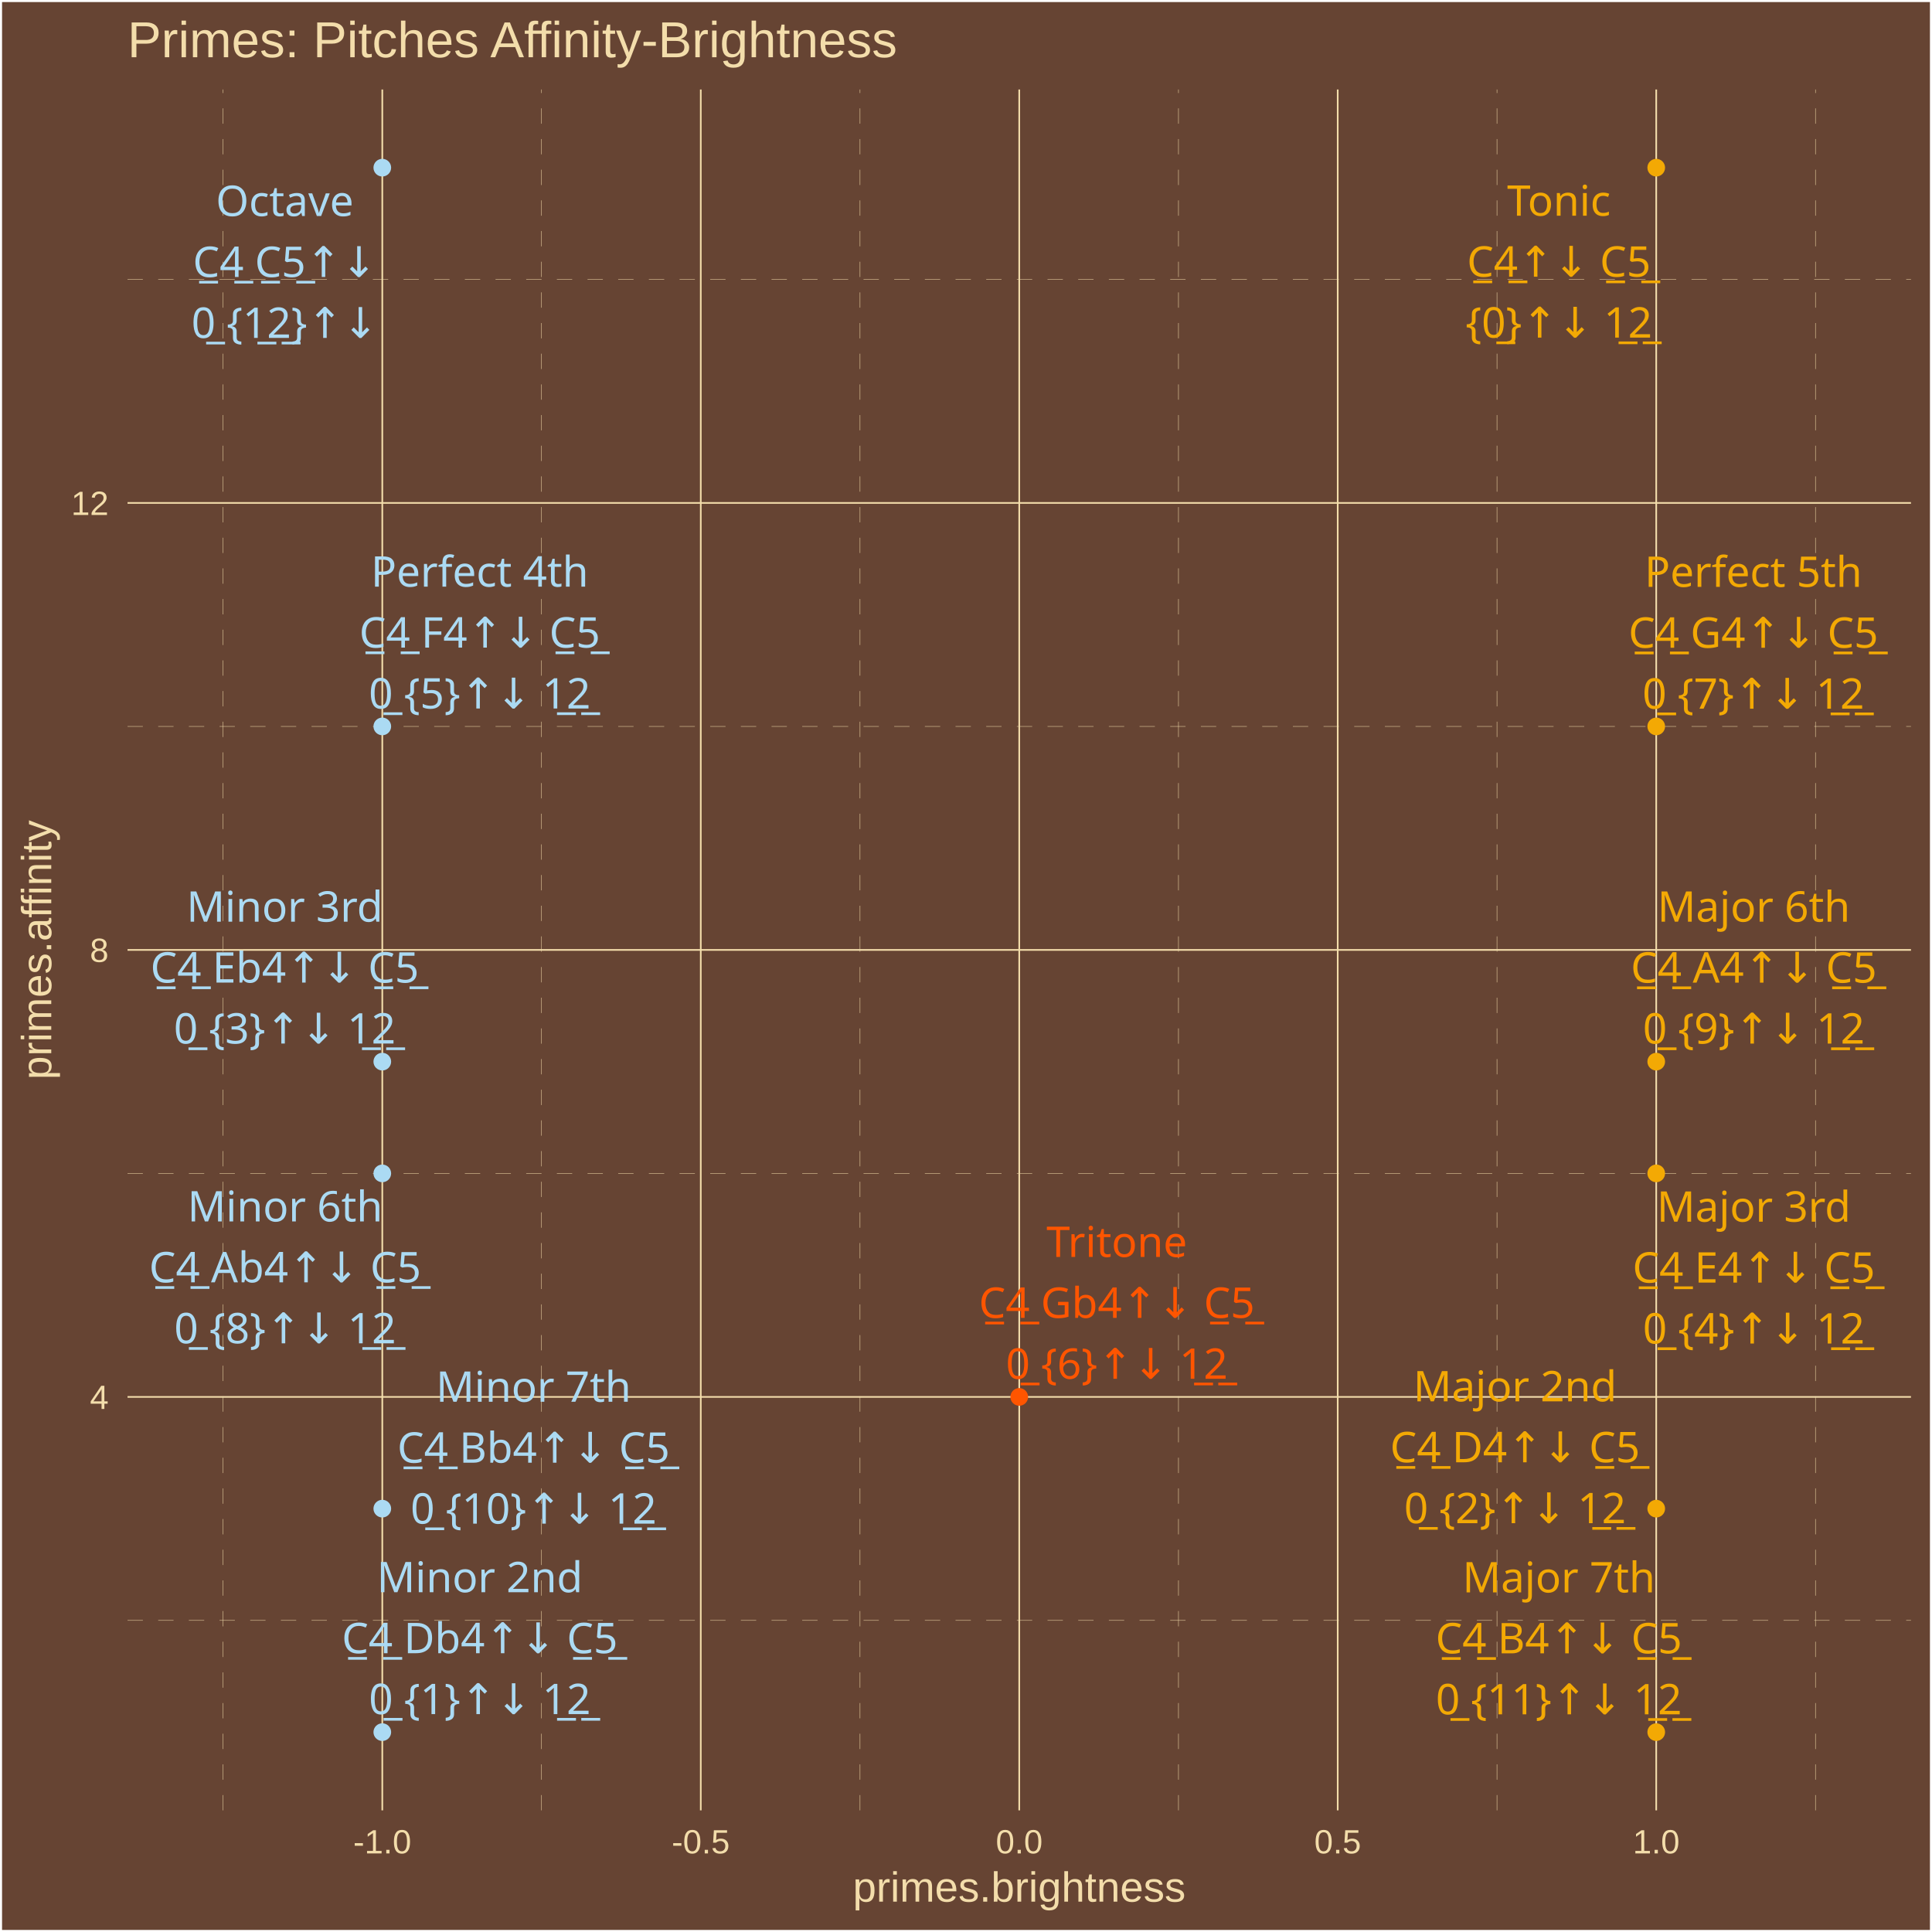
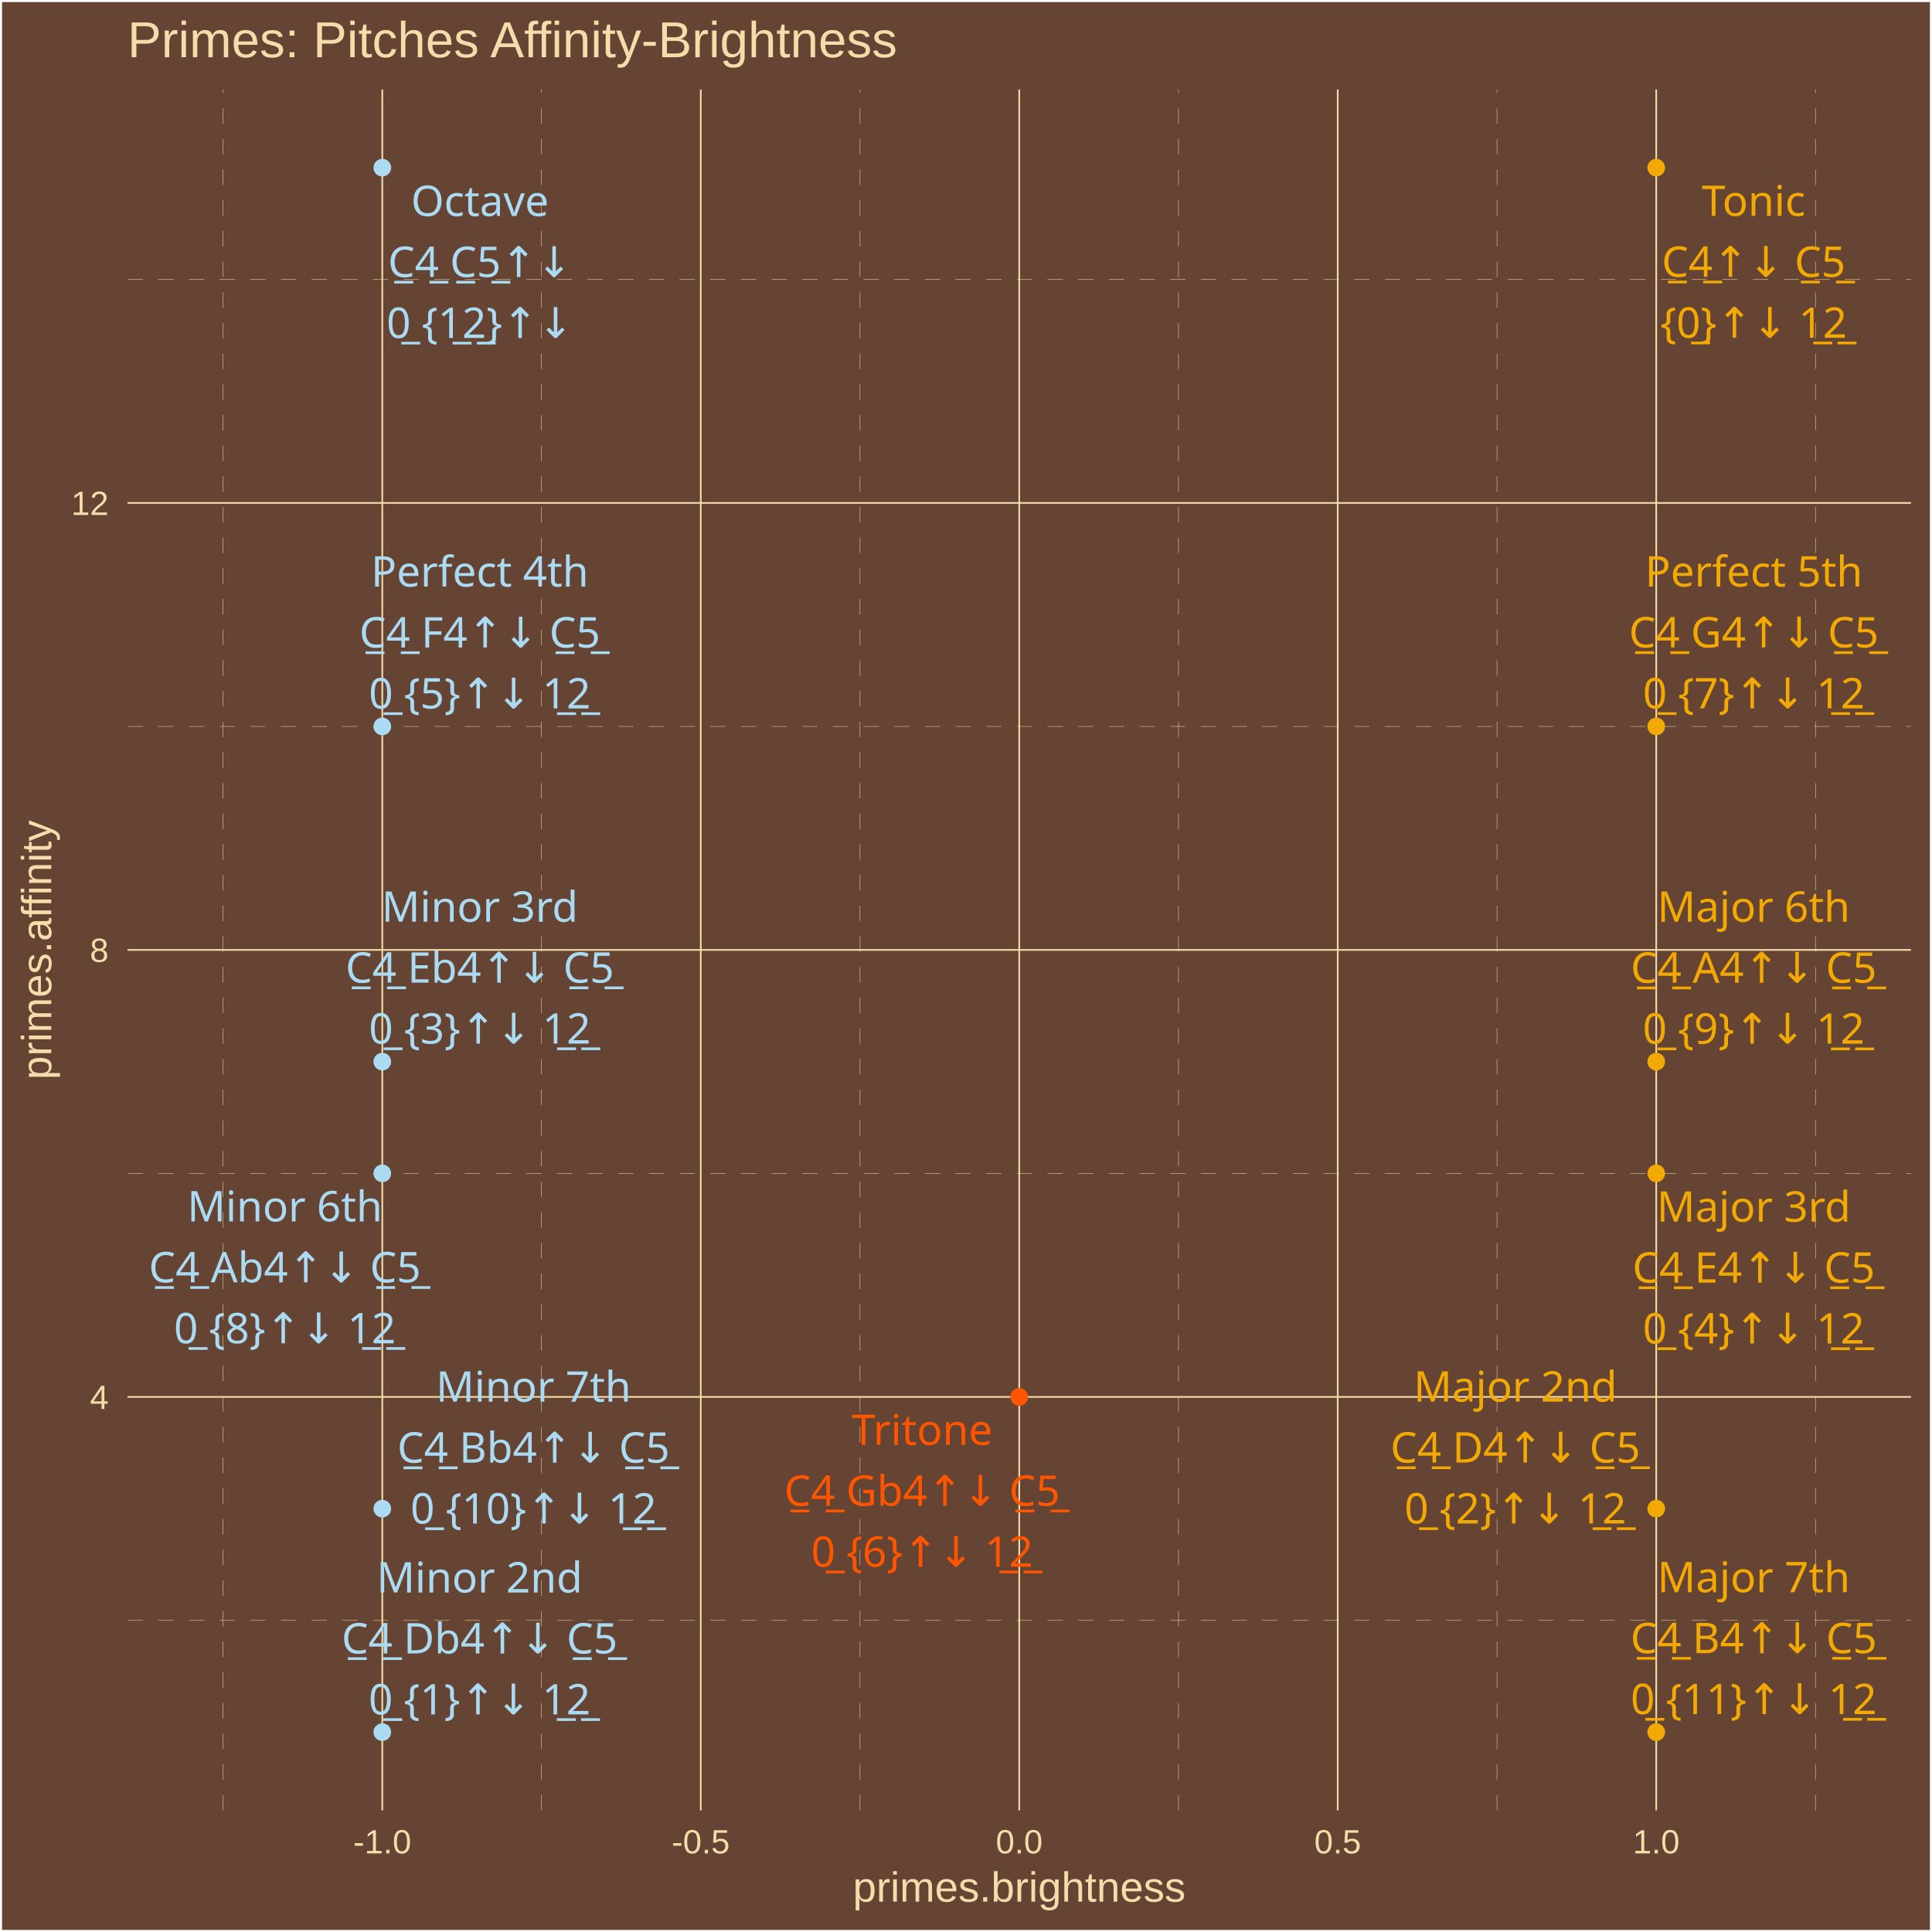
<svg xmlns="http://www.w3.org/2000/svg" class="svglite" width="504.00pt" height="504.00pt" viewBox="0 0 504.00 504.00">
  <defs>
    <style type="text/css">
    .svglite line, .svglite polyline, .svglite polygon, .svglite path, .svglite rect, .svglite circle {
      fill: none;
      stroke: #000000;
      stroke-linecap: round;
      stroke-linejoin: round;
      stroke-miterlimit: 10.00;
    }
    .svglite text {
      white-space: pre;
    }
  </style>
  </defs>
  <rect width="100%" height="100%" style="stroke: none; fill: #664433;" />
  <defs>
    <clipPath id="cpMC4wMHw1MDQuMDB8MC4wMHw1MDQuMDA=">
      <rect x="0.00" y="0.00" width="504.00" height="504.00" />
    </clipPath>
  </defs>
  <g clip-path="url(#cpMC4wMHw1MDQuMDB8MC4wMHw1MDQuMDA=)">
    <rect x="0.00" y="-0" width="504.00" height="504.00" style="stroke-width: 1.07; stroke: #FFFFFF; fill: #664433;" />
  </g>
  <defs>
    <clipPath id="cpMzMuMjd8NDk4LjUyfDIzLjM0fDQ3Mi4yNw==">
      <rect x="33.27" y="23.34" width="465.25" height="448.93" />
    </clipPath>
  </defs>
  <g clip-path="url(#cpMzMuMjd8NDk4LjUyfDIzLjM0fDQ3Mi4yNw==)">
    <rect x="33.27" y="23.34" width="465.25" height="448.93" style="stroke-width: 1.07; stroke: none; fill: #664433;" />
    <polyline points="33.27,422.71 498.52,422.71 " style="stroke-width: 0.11; stroke: #F3DDAB; stroke-dasharray: 4.00,4.00; stroke-linecap: butt;" />
    <polyline points="33.27,306.10 498.52,306.10 " style="stroke-width: 0.11; stroke: #F3DDAB; stroke-dasharray: 4.00,4.00; stroke-linecap: butt;" />
    <polyline points="33.27,189.50 498.52,189.50 " style="stroke-width: 0.11; stroke: #F3DDAB; stroke-dasharray: 4.00,4.00; stroke-linecap: butt;" />
    <polyline points="33.27,72.89 498.52,72.89 " style="stroke-width: 0.11; stroke: #F3DDAB; stroke-dasharray: 4.00,4.00; stroke-linecap: butt;" />
    <polyline points="58.19,472.27 58.19,23.34 " style="stroke-width: 0.11; stroke: #F3DDAB; stroke-dasharray: 4.00,4.00; stroke-linecap: butt;" />
    <polyline points="141.27,472.27 141.27,23.34 " style="stroke-width: 0.11; stroke: #F3DDAB; stroke-dasharray: 4.00,4.00; stroke-linecap: butt;" />
    <polyline points="224.35,472.27 224.35,23.34 " style="stroke-width: 0.11; stroke: #F3DDAB; stroke-dasharray: 4.00,4.00; stroke-linecap: butt;" />
    <polyline points="307.43,472.27 307.43,23.34 " style="stroke-width: 0.11; stroke: #F3DDAB; stroke-dasharray: 4.00,4.00; stroke-linecap: butt;" />
    <polyline points="390.52,472.27 390.52,23.34 " style="stroke-width: 0.11; stroke: #F3DDAB; stroke-dasharray: 4.00,4.00; stroke-linecap: butt;" />
    <polyline points="473.60,472.27 473.60,23.34 " style="stroke-width: 0.11; stroke: #F3DDAB; stroke-dasharray: 4.00,4.00; stroke-linecap: butt;" />
    <polyline points="33.27,364.41 498.52,364.41 " style="stroke-width: 0.43; stroke: #F3DDAB; stroke-linecap: butt;" />
    <polyline points="33.27,247.80 498.52,247.80 " style="stroke-width: 0.43; stroke: #F3DDAB; stroke-linecap: butt;" />
    <polyline points="33.27,131.20 498.52,131.20 " style="stroke-width: 0.43; stroke: #F3DDAB; stroke-linecap: butt;" />
    <polyline points="99.73,472.27 99.73,23.34 " style="stroke-width: 0.43; stroke: #F3DDAB; stroke-linecap: butt;" />
    <polyline points="182.81,472.27 182.81,23.34 " style="stroke-width: 0.43; stroke: #F3DDAB; stroke-linecap: butt;" />
    <polyline points="265.89,472.27 265.89,23.34 " style="stroke-width: 0.43; stroke: #F3DDAB; stroke-linecap: butt;" />
    <polyline points="348.97,472.27 348.97,23.34 " style="stroke-width: 0.43; stroke: #F3DDAB; stroke-linecap: butt;" />
    <polyline points="432.06,472.27 432.06,23.34 " style="stroke-width: 0.43; stroke: #F3DDAB; stroke-linecap: butt;" />
    <circle cx="432.06" cy="43.74" r="1.95" style="stroke-width: 0.71; stroke: #F3A904; fill: #F3A904;" />
    <circle cx="99.73" cy="451.86" r="1.95" style="stroke-width: 0.71; stroke: #ABDAF3; fill: #ABDAF3;" />
    <circle cx="432.06" cy="393.56" r="1.95" style="stroke-width: 0.71; stroke: #F3A904; fill: #F3A904;" />
    <circle cx="99.73" cy="276.95" r="1.95" style="stroke-width: 0.71; stroke: #ABDAF3; fill: #ABDAF3;" />
    <circle cx="432.06" cy="306.10" r="1.95" style="stroke-width: 0.71; stroke: #F3A904; fill: #F3A904;" />
    <circle cx="99.73" cy="189.50" r="1.95" style="stroke-width: 0.71; stroke: #ABDAF3; fill: #ABDAF3;" />
    <circle cx="265.89" cy="364.41" r="1.95" style="stroke-width: 0.71; stroke: #FF5500; fill: #FF5500;" />
    <circle cx="432.06" cy="189.50" r="1.95" style="stroke-width: 0.71; stroke: #F3A904; fill: #F3A904;" />
    <circle cx="99.73" cy="306.10" r="1.95" style="stroke-width: 0.71; stroke: #ABDAF3; fill: #ABDAF3;" />
    <circle cx="432.06" cy="276.95" r="1.95" style="stroke-width: 0.71; stroke: #F3A904; fill: #F3A904;" />
    <circle cx="99.73" cy="393.56" r="1.95" style="stroke-width: 0.71; stroke: #ABDAF3; fill: #ABDAF3;" />
    <circle cx="432.06" cy="451.86" r="1.95" style="stroke-width: 0.71; stroke: #F3A904; fill: #F3A904;" />
    <circle cx="99.73" cy="43.74" r="1.95" style="stroke-width: 0.71; stroke: #ABDAF3; fill: #ABDAF3;" />
-     <text x="406.66" y="56.28" text-anchor="middle" style="font-size: 11.04px;fill: #F3A904; font-family: &quot;Arial Unicode MS&quot;;" textLength="26.97px" lengthAdjust="spacingAndGlyphs">Tonic</text>
-     <text x="406.66" y="72.18" text-anchor="middle" style="font-size: 11.04px;fill: #F3A904; font-family: &quot;Arial Unicode MS&quot;;" textLength="46.99px" lengthAdjust="spacingAndGlyphs">C̲4̲↑↓ C̲5̲</text>
-     <text x="406.66" y="88.08" text-anchor="middle" style="font-size: 11.04px;fill: #F3A904; font-family: &quot;Arial Unicode MS&quot;;" textLength="44.57px" lengthAdjust="spacingAndGlyphs">{0̲}↑↓ 1̲2̲</text>
-     <text x="125.16" y="415.37" text-anchor="middle" style="font-size: 11.04px;fill: #ABDAF3; font-family: &quot;Arial Unicode MS&quot;;" textLength="49.05px" lengthAdjust="spacingAndGlyphs">Minor 2nd</text>
-     <text x="125.16" y="431.27" text-anchor="middle" style="font-size: 11.04px;fill: #ABDAF3; font-family: &quot;Arial Unicode MS&quot;;" textLength="70.29px" lengthAdjust="spacingAndGlyphs">C̲4̲ Db4↑↓ C̲5̲</text>
-     <text x="125.16" y="447.16" text-anchor="middle" style="font-size: 11.04px;fill: #ABDAF3; font-family: &quot;Arial Unicode MS&quot;;" textLength="53.77px" lengthAdjust="spacingAndGlyphs">0̲ {1}↑↓ 1̲2̲</text>
-     <text x="395.22" y="365.57" text-anchor="middle" style="font-size: 11.04px;fill: #F3A904; font-family: &quot;Arial Unicode MS&quot;;" textLength="49.05px" lengthAdjust="spacingAndGlyphs">Major 2nd</text>
-     <text x="395.22" y="381.46" text-anchor="middle" style="font-size: 11.04px;fill: #F3A904; font-family: &quot;Arial Unicode MS&quot;;" textLength="64.15px" lengthAdjust="spacingAndGlyphs">C̲4̲ D4↑↓ C̲5̲</text>
-     <text x="395.22" y="397.36" text-anchor="middle" style="font-size: 11.04px;fill: #F3A904; font-family: &quot;Arial Unicode MS&quot;;" textLength="53.77px" lengthAdjust="spacingAndGlyphs">0̲ {2}↑↓ 1̲2̲</text>
-     <text x="74.27" y="240.44" text-anchor="middle" style="font-size: 11.04px;fill: #ABDAF3; font-family: &quot;Arial Unicode MS&quot;;" textLength="46.58px" lengthAdjust="spacingAndGlyphs">Minor 3rd</text>
-     <text x="74.27" y="256.33" text-anchor="middle" style="font-size: 11.04px;fill: #ABDAF3; font-family: &quot;Arial Unicode MS&quot;;" textLength="69.68px" lengthAdjust="spacingAndGlyphs">C̲4̲ Eb4↑↓ C̲5̲</text>
-     <text x="74.27" y="272.23" text-anchor="middle" style="font-size: 11.04px;fill: #ABDAF3; font-family: &quot;Arial Unicode MS&quot;;" textLength="53.77px" lengthAdjust="spacingAndGlyphs">0̲ {3}↑↓ 1̲2̲</text>
-     <text x="457.51" y="318.70" text-anchor="middle" style="font-size: 11.04px;fill: #F3A904; font-family: &quot;Arial Unicode MS&quot;;" textLength="46.58px" lengthAdjust="spacingAndGlyphs">Major 3rd</text>
-     <text x="457.51" y="334.59" text-anchor="middle" style="font-size: 11.04px;fill: #F3A904; font-family: &quot;Arial Unicode MS&quot;;" textLength="63.55px" lengthAdjust="spacingAndGlyphs">C̲4̲ E4↑↓ C̲5̲</text>
-     <text x="457.51" y="350.49" text-anchor="middle" style="font-size: 11.04px;fill: #F3A904; font-family: &quot;Arial Unicode MS&quot;;" textLength="53.77px" lengthAdjust="spacingAndGlyphs">0̲ {4}↑↓ 1̲2̲</text>
-     <text x="125.14" y="153.04" text-anchor="middle" style="font-size: 11.04px;fill: #ABDAF3; font-family: &quot;Arial Unicode MS&quot;;" textLength="53.35px" lengthAdjust="spacingAndGlyphs">Perfect 4th</text>
-     <text x="125.14" y="168.94" text-anchor="middle" style="font-size: 11.04px;fill: #ABDAF3; font-family: &quot;Arial Unicode MS&quot;;" textLength="62.93px" lengthAdjust="spacingAndGlyphs">C̲4̲ F4↑↓ C̲5̲</text>
-     <text x="125.14" y="184.83" text-anchor="middle" style="font-size: 11.04px;fill: #ABDAF3; font-family: &quot;Arial Unicode MS&quot;;" textLength="53.77px" lengthAdjust="spacingAndGlyphs">0̲ {5}↑↓ 1̲2̲</text>
-     <text x="291.34" y="327.89" text-anchor="middle" style="font-size: 11.04px;fill: #FF5500; font-family: &quot;Arial Unicode MS&quot;;" textLength="34.33px" lengthAdjust="spacingAndGlyphs">Tritone</text>
-     <text x="291.34" y="343.79" text-anchor="middle" style="font-size: 11.04px;fill: #FF5500; font-family: &quot;Arial Unicode MS&quot;;" textLength="70.91px" lengthAdjust="spacingAndGlyphs">C̲4̲ Gb4↑↓ C̲5̲</text>
-     <text x="291.34" y="359.69" text-anchor="middle" style="font-size: 11.04px;fill: #FF5500; font-family: &quot;Arial Unicode MS&quot;;" textLength="53.77px" lengthAdjust="spacingAndGlyphs">0̲ {6}↑↓ 1̲2̲</text>
-     <text x="457.40" y="153.09" text-anchor="middle" style="font-size: 11.04px;fill: #F3A904; font-family: &quot;Arial Unicode MS&quot;;" textLength="53.35px" lengthAdjust="spacingAndGlyphs">Perfect 5th</text>
-     <text x="457.40" y="168.98" text-anchor="middle" style="font-size: 11.04px;fill: #F3A904; font-family: &quot;Arial Unicode MS&quot;;" textLength="64.77px" lengthAdjust="spacingAndGlyphs">C̲4̲ G4↑↓ C̲5̲</text>
-     <text x="457.40" y="184.88" text-anchor="middle" style="font-size: 11.04px;fill: #F3A904; font-family: &quot;Arial Unicode MS&quot;;" textLength="53.77px" lengthAdjust="spacingAndGlyphs">0̲ {7}↑↓ 1̲2̲</text>
-     <text x="74.37" y="318.64" text-anchor="middle" style="font-size: 11.04px;fill: #ABDAF3; font-family: &quot;Arial Unicode MS&quot;;" textLength="45.98px" lengthAdjust="spacingAndGlyphs">Minor 6th</text>
-     <text x="74.37" y="334.53" text-anchor="middle" style="font-size: 11.04px;fill: #ABDAF3; font-family: &quot;Arial Unicode MS&quot;;" textLength="69.68px" lengthAdjust="spacingAndGlyphs">C̲4̲ Ab4↑↓ C̲5̲</text>
-     <text x="74.37" y="350.43" text-anchor="middle" style="font-size: 11.04px;fill: #ABDAF3; font-family: &quot;Arial Unicode MS&quot;;" textLength="53.77px" lengthAdjust="spacingAndGlyphs">0̲ {8}↑↓ 1̲2̲</text>
-     <text x="457.51" y="240.44" text-anchor="middle" style="font-size: 11.04px;fill: #F3A904; font-family: &quot;Arial Unicode MS&quot;;" textLength="45.98px" lengthAdjust="spacingAndGlyphs">Major 6th</text>
-     <text x="457.51" y="256.34" text-anchor="middle" style="font-size: 11.04px;fill: #F3A904; font-family: &quot;Arial Unicode MS&quot;;" textLength="63.55px" lengthAdjust="spacingAndGlyphs">C̲4̲ A4↑↓ C̲5̲</text>
-     <text x="457.51" y="272.24" text-anchor="middle" style="font-size: 11.04px;fill: #F3A904; font-family: &quot;Arial Unicode MS&quot;;" textLength="53.77px" lengthAdjust="spacingAndGlyphs">0̲ {9}↑↓ 1̲2̲</text>
-     <text x="139.19" y="365.68" text-anchor="middle" style="font-size: 11.04px;fill: #ABDAF3; font-family: &quot;Arial Unicode MS&quot;;" textLength="45.98px" lengthAdjust="spacingAndGlyphs">Minor 7th</text>
-     <text x="139.19" y="381.57" text-anchor="middle" style="font-size: 11.04px;fill: #ABDAF3; font-family: &quot;Arial Unicode MS&quot;;" textLength="69.68px" lengthAdjust="spacingAndGlyphs">C̲4̲ Bb4↑↓ C̲5̲</text>
-     <text x="139.19" y="397.47" text-anchor="middle" style="font-size: 11.04px;fill: #ABDAF3; font-family: &quot;Arial Unicode MS&quot;;" textLength="59.90px" lengthAdjust="spacingAndGlyphs">0̲ {10}↑↓ 1̲2̲</text>
-     <text x="406.65" y="415.41" text-anchor="middle" style="font-size: 11.04px;fill: #F3A904; font-family: &quot;Arial Unicode MS&quot;;" textLength="45.98px" lengthAdjust="spacingAndGlyphs">Major 7th</text>
-     <text x="406.65" y="431.31" text-anchor="middle" style="font-size: 11.04px;fill: #F3A904; font-family: &quot;Arial Unicode MS&quot;;" textLength="63.55px" lengthAdjust="spacingAndGlyphs">C̲4̲ B4↑↓ C̲5̲</text>
-     <text x="406.65" y="447.21" text-anchor="middle" style="font-size: 11.04px;fill: #F3A904; font-family: &quot;Arial Unicode MS&quot;;" textLength="59.90px" lengthAdjust="spacingAndGlyphs">0̲ {11}↑↓ 1̲2̲</text>
-     <text x="74.28" y="56.36" text-anchor="middle" style="font-size: 11.04px;fill: #ABDAF3; font-family: &quot;Arial Unicode MS&quot;;" textLength="34.95px" lengthAdjust="spacingAndGlyphs">Octave</text>
-     <text x="74.28" y="72.26" text-anchor="middle" style="font-size: 11.04px;fill: #ABDAF3; font-family: &quot;Arial Unicode MS&quot;;" textLength="46.99px" lengthAdjust="spacingAndGlyphs">C̲4̲ C̲5̲↑↓</text>
-     <text x="74.28" y="88.15" text-anchor="middle" style="font-size: 11.04px;fill: #ABDAF3; font-family: &quot;Arial Unicode MS&quot;;" textLength="44.57px" lengthAdjust="spacingAndGlyphs">0̲ {1̲2̲}↑↓</text>
+     <text x="457.47" y="56.33" text-anchor="middle" style="font-size: 11.04px;fill: #F3A904; font-family: &quot;Arial Unicode MS&quot;;" textLength="26.97px" lengthAdjust="spacingAndGlyphs">Tonic</text>
+     <text x="457.47" y="72.22" text-anchor="middle" style="font-size: 11.04px;fill: #F3A904; font-family: &quot;Arial Unicode MS&quot;;" textLength="46.99px" lengthAdjust="spacingAndGlyphs">C̲4̲↑↓ C̲5̲</text>
+     <text x="457.47" y="88.12" text-anchor="middle" style="font-size: 11.04px;fill: #F3A904; font-family: &quot;Arial Unicode MS&quot;;" textLength="44.57px" lengthAdjust="spacingAndGlyphs">{0̲}↑↓ 1̲2̲</text>
+     <text x="125.10" y="415.44" text-anchor="middle" style="font-size: 11.04px;fill: #ABDAF3; font-family: &quot;Arial Unicode MS&quot;;" textLength="49.05px" lengthAdjust="spacingAndGlyphs">Minor 2nd</text>
+     <text x="125.10" y="431.34" text-anchor="middle" style="font-size: 11.04px;fill: #ABDAF3; font-family: &quot;Arial Unicode MS&quot;;" textLength="70.29px" lengthAdjust="spacingAndGlyphs">C̲4̲ Db4↑↓ C̲5̲</text>
+     <text x="125.10" y="447.24" text-anchor="middle" style="font-size: 11.04px;fill: #ABDAF3; font-family: &quot;Arial Unicode MS&quot;;" textLength="53.77px" lengthAdjust="spacingAndGlyphs">0̲ {1}↑↓ 1̲2̲</text>
+     <text x="395.31" y="365.64" text-anchor="middle" style="font-size: 11.04px;fill: #F3A904; font-family: &quot;Arial Unicode MS&quot;;" textLength="49.05px" lengthAdjust="spacingAndGlyphs">Major 2nd</text>
+     <text x="395.31" y="381.54" text-anchor="middle" style="font-size: 11.04px;fill: #F3A904; font-family: &quot;Arial Unicode MS&quot;;" textLength="64.15px" lengthAdjust="spacingAndGlyphs">C̲4̲ D4↑↓ C̲5̲</text>
+     <text x="395.31" y="397.44" text-anchor="middle" style="font-size: 11.04px;fill: #F3A904; font-family: &quot;Arial Unicode MS&quot;;" textLength="53.77px" lengthAdjust="spacingAndGlyphs">0̲ {2}↑↓ 1̲2̲</text>
+     <text x="125.17" y="240.46" text-anchor="middle" style="font-size: 11.04px;fill: #ABDAF3; font-family: &quot;Arial Unicode MS&quot;;" textLength="46.58px" lengthAdjust="spacingAndGlyphs">Minor 3rd</text>
+     <text x="125.17" y="256.35" text-anchor="middle" style="font-size: 11.04px;fill: #ABDAF3; font-family: &quot;Arial Unicode MS&quot;;" textLength="69.68px" lengthAdjust="spacingAndGlyphs">C̲4̲ Eb4↑↓ C̲5̲</text>
+     <text x="125.17" y="272.25" text-anchor="middle" style="font-size: 11.04px;fill: #ABDAF3; font-family: &quot;Arial Unicode MS&quot;;" textLength="53.77px" lengthAdjust="spacingAndGlyphs">0̲ {3}↑↓ 1̲2̲</text>
+     <text x="457.49" y="318.70" text-anchor="middle" style="font-size: 11.04px;fill: #F3A904; font-family: &quot;Arial Unicode MS&quot;;" textLength="46.58px" lengthAdjust="spacingAndGlyphs">Major 3rd</text>
+     <text x="457.49" y="334.60" text-anchor="middle" style="font-size: 11.04px;fill: #F3A904; font-family: &quot;Arial Unicode MS&quot;;" textLength="63.55px" lengthAdjust="spacingAndGlyphs">C̲4̲ E4↑↓ C̲5̲</text>
+     <text x="457.49" y="350.49" text-anchor="middle" style="font-size: 11.04px;fill: #F3A904; font-family: &quot;Arial Unicode MS&quot;;" textLength="53.77px" lengthAdjust="spacingAndGlyphs">0̲ {4}↑↓ 1̲2̲</text>
+     <text x="125.16" y="153.02" text-anchor="middle" style="font-size: 11.04px;fill: #ABDAF3; font-family: &quot;Arial Unicode MS&quot;;" textLength="53.35px" lengthAdjust="spacingAndGlyphs">Perfect 4th</text>
+     <text x="125.16" y="168.92" text-anchor="middle" style="font-size: 11.04px;fill: #ABDAF3; font-family: &quot;Arial Unicode MS&quot;;" textLength="62.93px" lengthAdjust="spacingAndGlyphs">C̲4̲ F4↑↓ C̲5̲</text>
+     <text x="125.16" y="184.82" text-anchor="middle" style="font-size: 11.04px;fill: #ABDAF3; font-family: &quot;Arial Unicode MS&quot;;" textLength="53.77px" lengthAdjust="spacingAndGlyphs">0̲ {5}↑↓ 1̲2̲</text>
+     <text x="240.55" y="376.93" text-anchor="middle" style="font-size: 11.04px;fill: #FF5500; font-family: &quot;Arial Unicode MS&quot;;" textLength="34.33px" lengthAdjust="spacingAndGlyphs">Tritone</text>
+     <text x="240.55" y="392.82" text-anchor="middle" style="font-size: 11.04px;fill: #FF5500; font-family: &quot;Arial Unicode MS&quot;;" textLength="70.91px" lengthAdjust="spacingAndGlyphs">C̲4̲ Gb4↑↓ C̲5̲</text>
+     <text x="240.55" y="408.72" text-anchor="middle" style="font-size: 11.04px;fill: #FF5500; font-family: &quot;Arial Unicode MS&quot;;" textLength="53.77px" lengthAdjust="spacingAndGlyphs">0̲ {6}↑↓ 1̲2̲</text>
+     <text x="457.51" y="153.00" text-anchor="middle" style="font-size: 11.04px;fill: #F3A904; font-family: &quot;Arial Unicode MS&quot;;" textLength="53.35px" lengthAdjust="spacingAndGlyphs">Perfect 5th</text>
+     <text x="457.51" y="168.90" text-anchor="middle" style="font-size: 11.04px;fill: #F3A904; font-family: &quot;Arial Unicode MS&quot;;" textLength="64.77px" lengthAdjust="spacingAndGlyphs">C̲4̲ G4↑↓ C̲5̲</text>
+     <text x="457.51" y="184.79" text-anchor="middle" style="font-size: 11.04px;fill: #F3A904; font-family: &quot;Arial Unicode MS&quot;;" textLength="53.77px" lengthAdjust="spacingAndGlyphs">0̲ {7}↑↓ 1̲2̲</text>
+     <text x="74.30" y="318.63" text-anchor="middle" style="font-size: 11.04px;fill: #ABDAF3; font-family: &quot;Arial Unicode MS&quot;;" textLength="45.98px" lengthAdjust="spacingAndGlyphs">Minor 6th</text>
+     <text x="74.30" y="334.53" text-anchor="middle" style="font-size: 11.04px;fill: #ABDAF3; font-family: &quot;Arial Unicode MS&quot;;" textLength="69.68px" lengthAdjust="spacingAndGlyphs">C̲4̲ Ab4↑↓ C̲5̲</text>
+     <text x="74.30" y="350.43" text-anchor="middle" style="font-size: 11.04px;fill: #ABDAF3; font-family: &quot;Arial Unicode MS&quot;;" textLength="53.77px" lengthAdjust="spacingAndGlyphs">0̲ {8}↑↓ 1̲2̲</text>
+     <text x="457.48" y="240.47" text-anchor="middle" style="font-size: 11.04px;fill: #F3A904; font-family: &quot;Arial Unicode MS&quot;;" textLength="45.98px" lengthAdjust="spacingAndGlyphs">Major 6th</text>
+     <text x="457.48" y="256.37" text-anchor="middle" style="font-size: 11.04px;fill: #F3A904; font-family: &quot;Arial Unicode MS&quot;;" textLength="63.55px" lengthAdjust="spacingAndGlyphs">C̲4̲ A4↑↓ C̲5̲</text>
+     <text x="457.48" y="272.27" text-anchor="middle" style="font-size: 11.04px;fill: #F3A904; font-family: &quot;Arial Unicode MS&quot;;" textLength="53.77px" lengthAdjust="spacingAndGlyphs">0̲ {9}↑↓ 1̲2̲</text>
+     <text x="139.18" y="365.66" text-anchor="middle" style="font-size: 11.04px;fill: #ABDAF3; font-family: &quot;Arial Unicode MS&quot;;" textLength="45.98px" lengthAdjust="spacingAndGlyphs">Minor 7th</text>
+     <text x="139.18" y="381.56" text-anchor="middle" style="font-size: 11.04px;fill: #ABDAF3; font-family: &quot;Arial Unicode MS&quot;;" textLength="69.68px" lengthAdjust="spacingAndGlyphs">C̲4̲ Bb4↑↓ C̲5̲</text>
+     <text x="139.18" y="397.45" text-anchor="middle" style="font-size: 11.04px;fill: #ABDAF3; font-family: &quot;Arial Unicode MS&quot;;" textLength="59.90px" lengthAdjust="spacingAndGlyphs">0̲ {10}↑↓ 1̲2̲</text>
+     <text x="457.49" y="415.36" text-anchor="middle" style="font-size: 11.04px;fill: #F3A904; font-family: &quot;Arial Unicode MS&quot;;" textLength="45.98px" lengthAdjust="spacingAndGlyphs">Major 7th</text>
+     <text x="457.49" y="431.26" text-anchor="middle" style="font-size: 11.04px;fill: #F3A904; font-family: &quot;Arial Unicode MS&quot;;" textLength="63.55px" lengthAdjust="spacingAndGlyphs">C̲4̲ B4↑↓ C̲5̲</text>
+     <text x="457.49" y="447.16" text-anchor="middle" style="font-size: 11.04px;fill: #F3A904; font-family: &quot;Arial Unicode MS&quot;;" textLength="59.90px" lengthAdjust="spacingAndGlyphs">0̲ {11}↑↓ 1̲2̲</text>
+     <text x="125.19" y="56.36" text-anchor="middle" style="font-size: 11.04px;fill: #ABDAF3; font-family: &quot;Arial Unicode MS&quot;;" textLength="34.95px" lengthAdjust="spacingAndGlyphs">Octave</text>
+     <text x="125.19" y="72.26" text-anchor="middle" style="font-size: 11.04px;fill: #ABDAF3; font-family: &quot;Arial Unicode MS&quot;;" textLength="46.99px" lengthAdjust="spacingAndGlyphs">C̲4̲ C̲5̲↑↓</text>
+     <text x="125.19" y="88.16" text-anchor="middle" style="font-size: 11.04px;fill: #ABDAF3; font-family: &quot;Arial Unicode MS&quot;;" textLength="44.57px" lengthAdjust="spacingAndGlyphs">0̲ {1̲2̲}↑↓</text>
  </g>
  <g clip-path="url(#cpMC4wMHw1MDQuMDB8MC4wMHw1MDQuMDA=)">
    <text x="28.34" y="367.56" text-anchor="end" style="font-size: 8.80px;fill: #F3DDAB; font-family: &quot;Arial&quot;;" textLength="4.90px" lengthAdjust="spacingAndGlyphs">4</text>
    <text x="28.34" y="250.95" text-anchor="end" style="font-size: 8.80px;fill: #F3DDAB; font-family: &quot;Arial&quot;;" textLength="4.90px" lengthAdjust="spacingAndGlyphs">8</text>
    <text x="28.34" y="134.35" text-anchor="end" style="font-size: 8.80px;fill: #F3DDAB; font-family: &quot;Arial&quot;;" textLength="9.79px" lengthAdjust="spacingAndGlyphs">12</text>
    <text x="99.73" y="483.50" text-anchor="middle" style="font-size: 8.80px;fill: #F3DDAB; font-family: &quot;Arial&quot;;" textLength="15.16px" lengthAdjust="spacingAndGlyphs">-1.0</text>
    <text x="182.81" y="483.50" text-anchor="middle" style="font-size: 8.80px;fill: #F3DDAB; font-family: &quot;Arial&quot;;" textLength="15.16px" lengthAdjust="spacingAndGlyphs">-0.5</text>
    <text x="265.89" y="483.50" text-anchor="middle" style="font-size: 8.80px;fill: #F3DDAB; font-family: &quot;Arial&quot;;" textLength="12.23px" lengthAdjust="spacingAndGlyphs">0.0</text>
    <text x="348.97" y="483.50" text-anchor="middle" style="font-size: 8.80px;fill: #F3DDAB; font-family: &quot;Arial&quot;;" textLength="12.23px" lengthAdjust="spacingAndGlyphs">0.5</text>
    <text x="432.06" y="483.50" text-anchor="middle" style="font-size: 8.80px;fill: #F3DDAB; font-family: &quot;Arial&quot;;" textLength="12.23px" lengthAdjust="spacingAndGlyphs">1.0</text>
    <text x="265.89" y="496.09" text-anchor="middle" style="font-size: 11.00px;fill: #F3DDAB; font-family: &quot;Arial&quot;;" textLength="86.82px" lengthAdjust="spacingAndGlyphs">primes.brightness</text>
    <text transform="translate(13.37,247.80) rotate(-90)" text-anchor="middle" style="font-size: 11.00px;fill: #F3DDAB; font-family: &quot;Arial&quot;;" textLength="67.85px" lengthAdjust="spacingAndGlyphs">primes.affinity</text>
    <text x="33.27" y="14.94" style="font-size: 13.20px;fill: #F3DDAB; font-family: &quot;Arial&quot;;" textLength="201.59px" lengthAdjust="spacingAndGlyphs">Primes: Pitches Affinity-Brightness</text>
  </g>
</svg>
